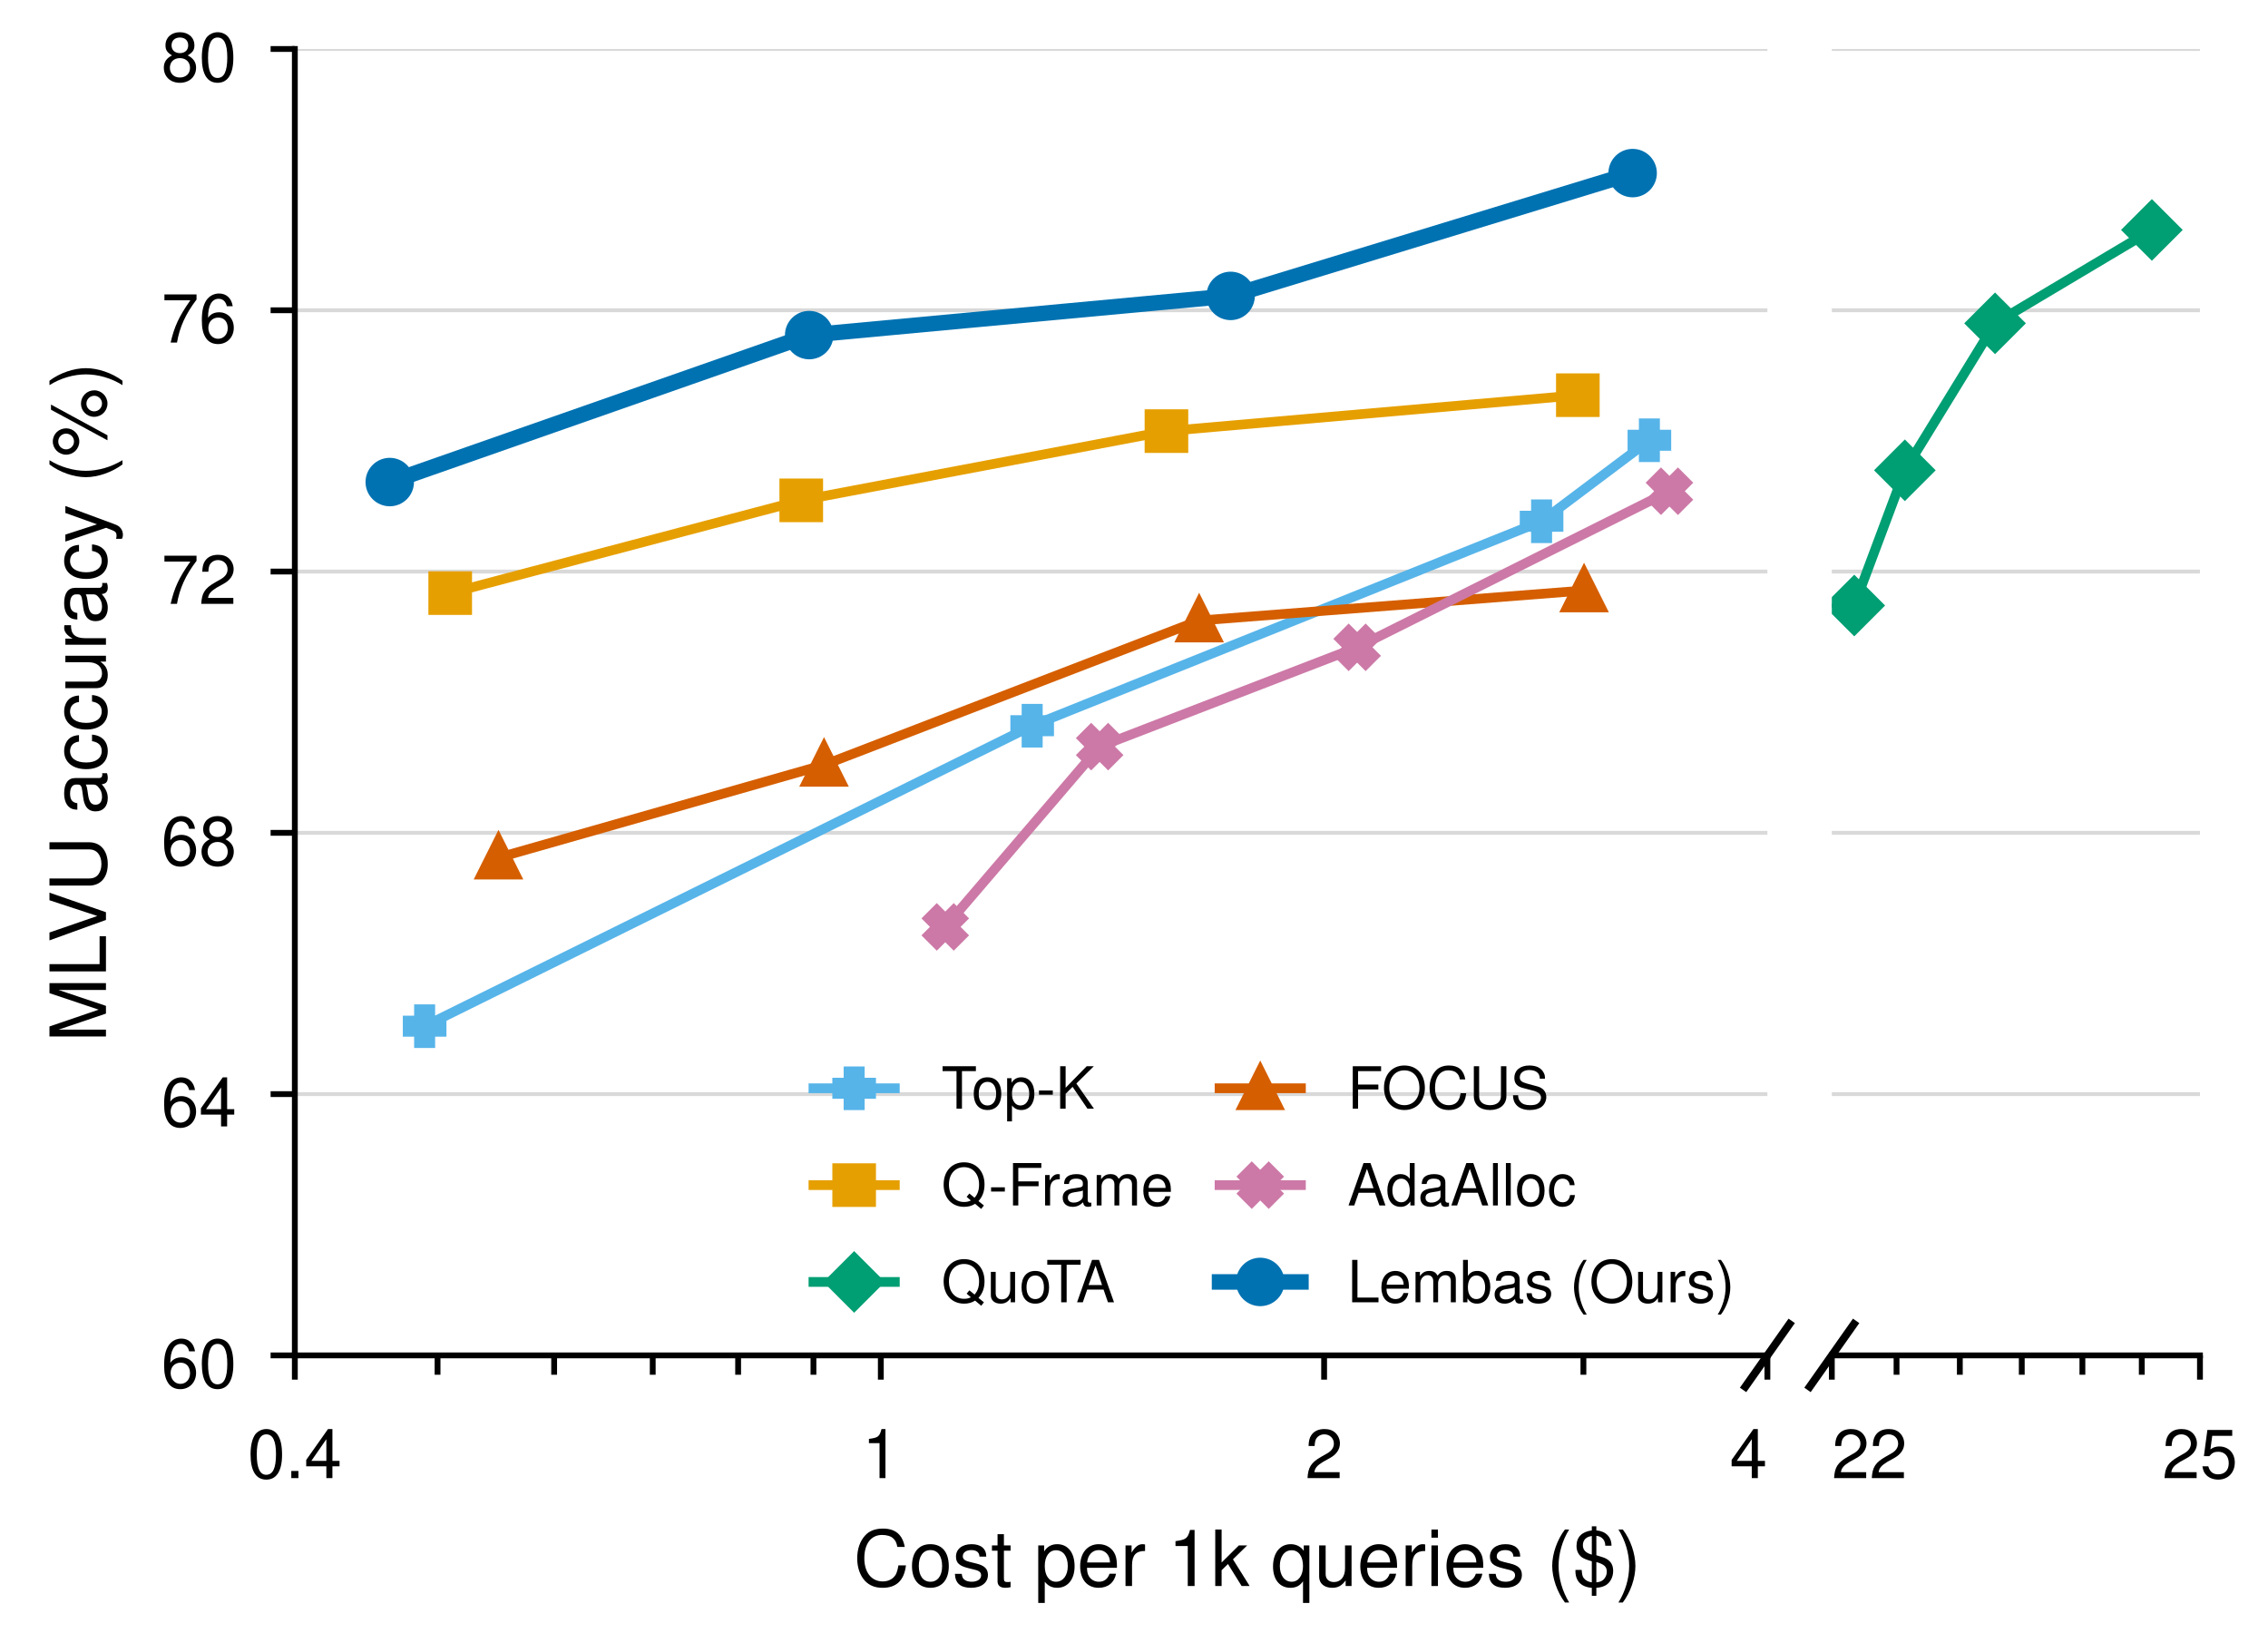
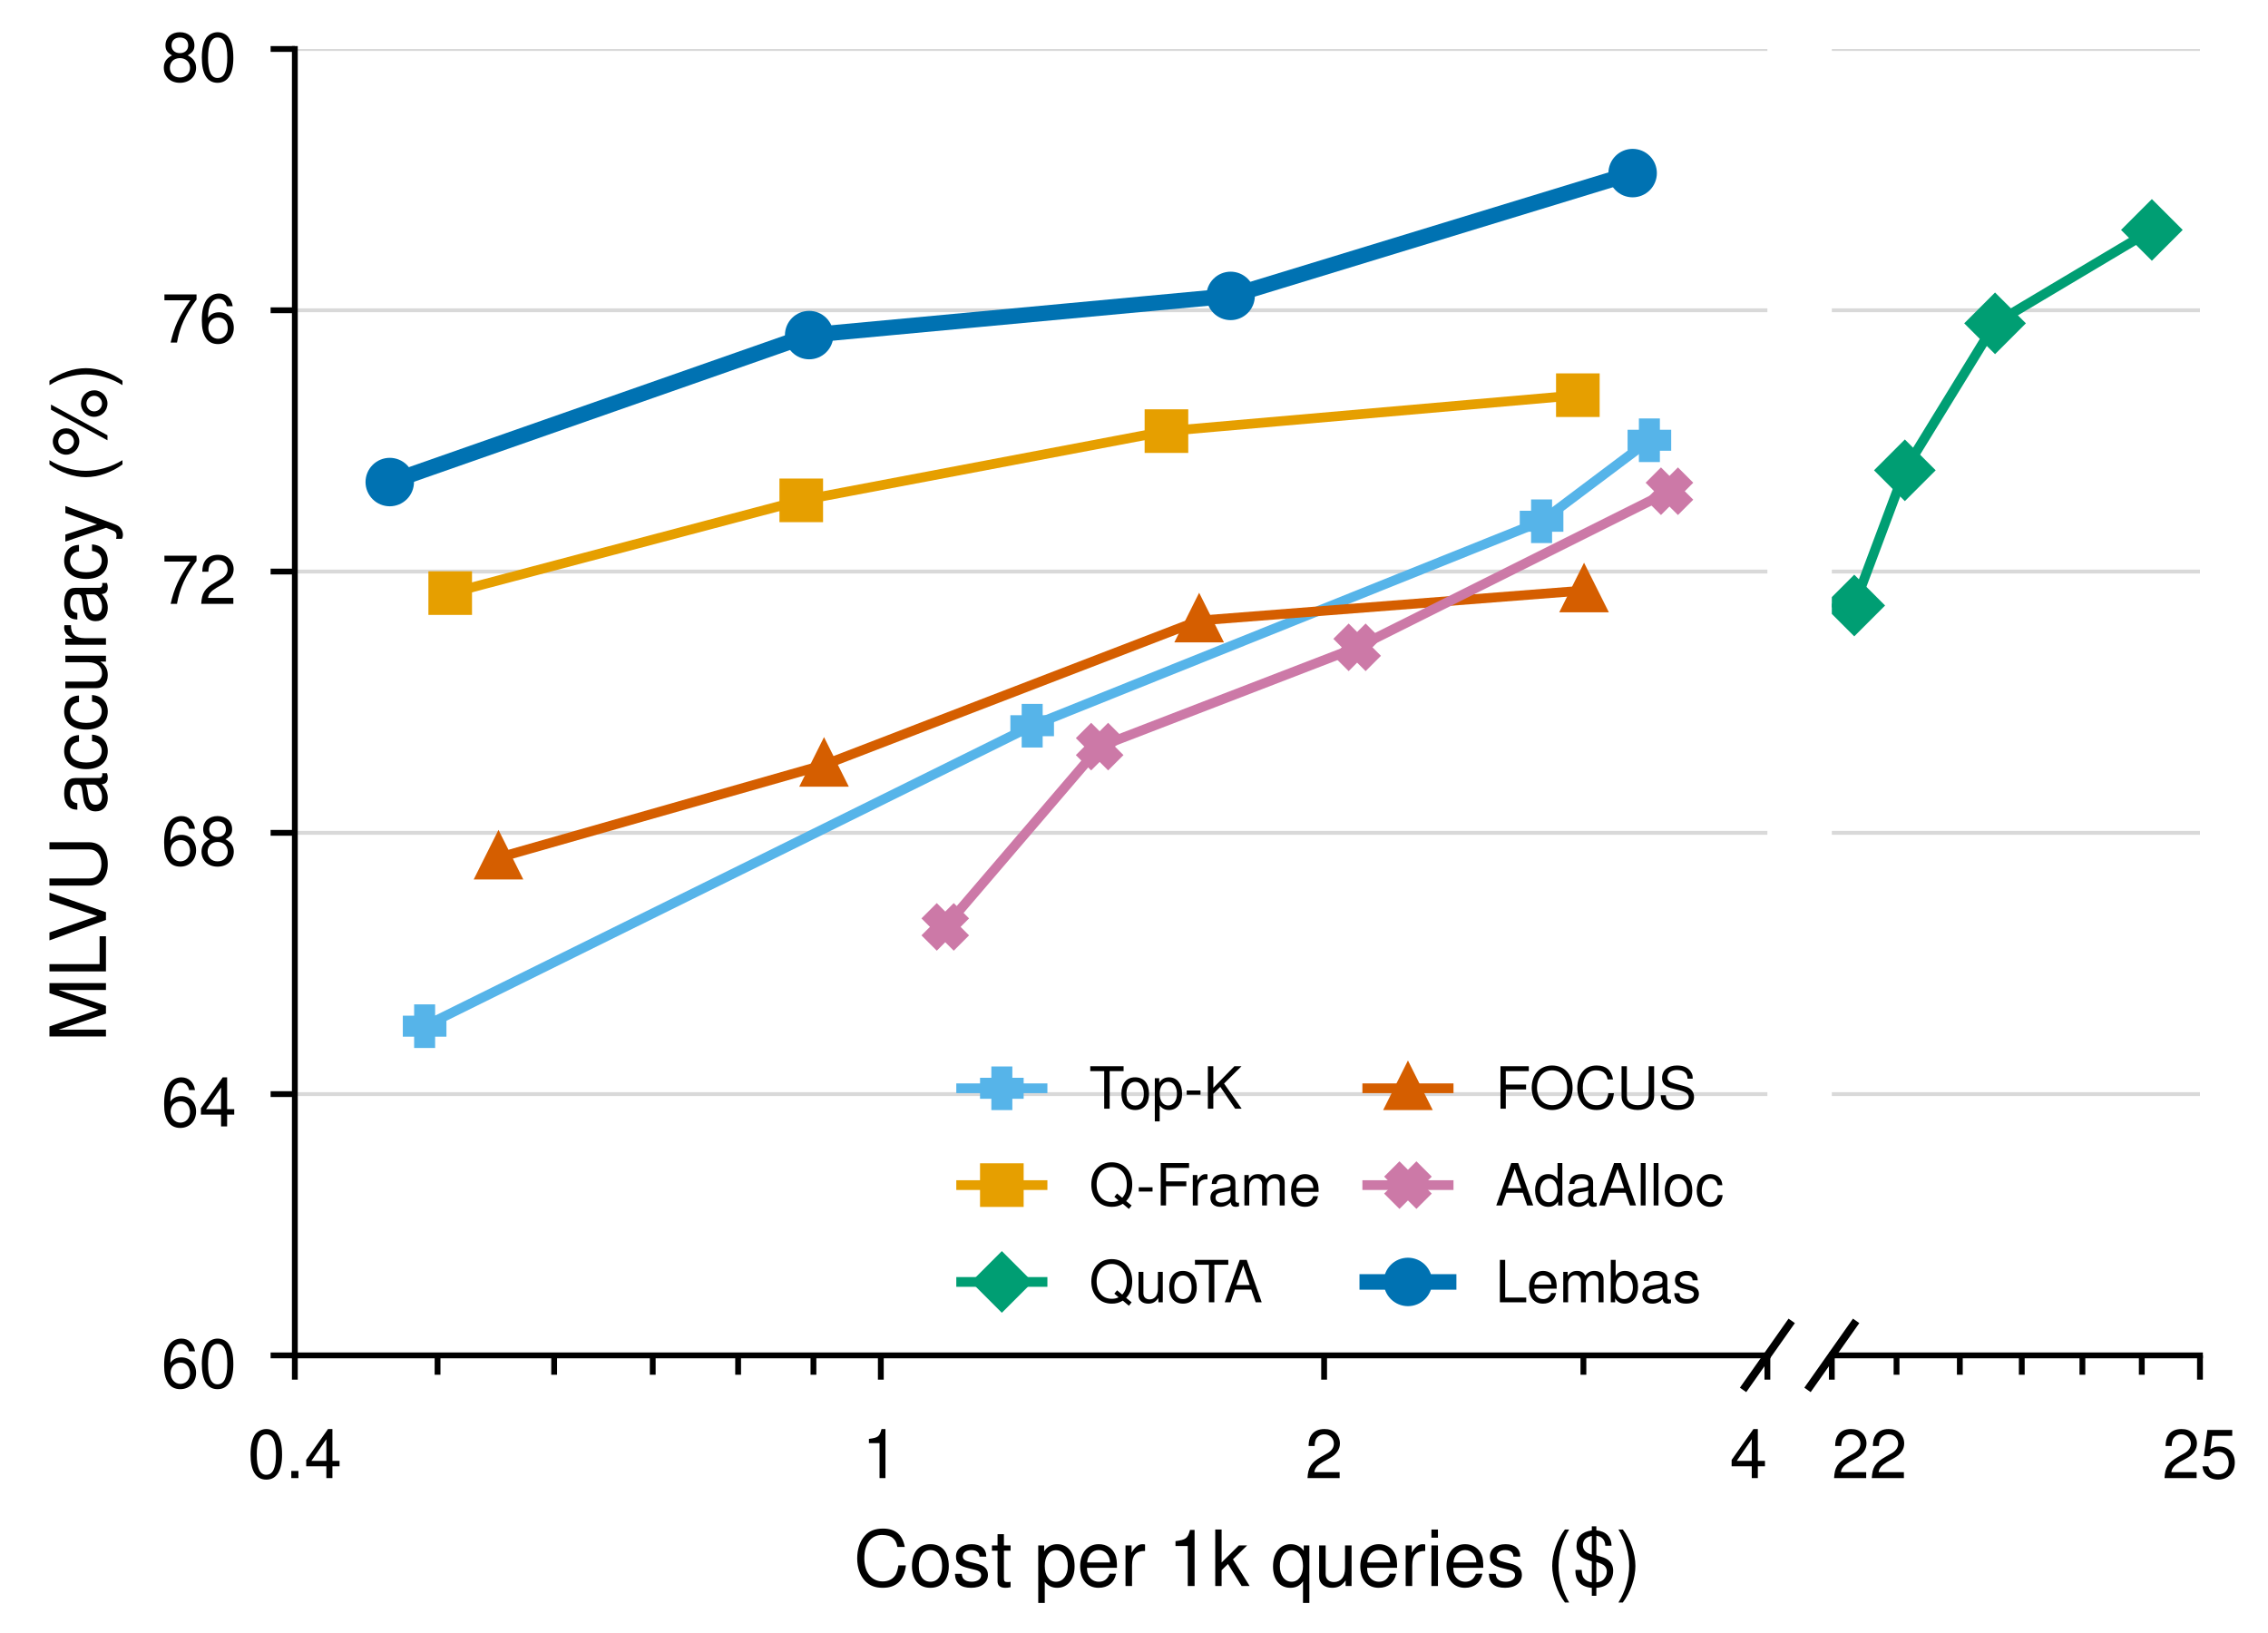
<svg xmlns="http://www.w3.org/2000/svg" xmlns:xlink="http://www.w3.org/1999/xlink" width="234pt" height="168.48pt" viewBox="0 0 234 168.48" version="1.1">
  <defs>
    <style type="text/css">*{stroke-linejoin: round; stroke-linecap: butt}</style>
  </defs>
  <g id="figure_1">
    <g id="patch_1">
      <path d="M 0 168.48  L 234 168.48  L 234 0  L 0 0  z " style="fill: #ffffff" />
    </g>
    <g id="axes_1">
      <g id="patch_2">
        <path d="M 30.42 139.838  L 182.35 139.838  L 182.35 5.054  L 30.42 5.054  z " style="fill: #ffffff" />
      </g>
      <g id="matplotlib.axis_1">
        <g id="xtick_1">
          <g id="line2d_1">
            <defs>
-               <path id="maba88dad53" d="M 0 0  L 0 2.5  " style="stroke: #000000; stroke-width: 0.6" />
+               <path id="m7da9dca9d6" d="M 0 0  L 0 2.5  " style="stroke: #000000; stroke-width: 0.6" />
            </defs>
            <g>
-               <use xlink:href="#maba88dad53" x="30.42" y="139.838" style="stroke: #000000; stroke-width: 0.6" />
+               <use xlink:href="#m7da9dca9d6" x="30.42" y="139.838" style="stroke: #000000; stroke-width: 0.6" />
            </g>
          </g>
          <g id="text_1">
            <text style="font-size: 7px; font-family: 'Helvetica Neue', 'Helvetica', 'Arial', 'TeX Gyre Heros', 'Nimbus Sans', 'Liberation Sans', 'DejaVu Sans', sans-serif; text-anchor: middle" x="30.42" y="152.502" transform="rotate(-0 30.42 152.5024)">0.4</text>
          </g>
        </g>
        <g id="xtick_2">
          <g id="line2d_2">
            <g>
-               <use xlink:href="#maba88dad53" x="90.879" y="139.838" style="stroke: #000000; stroke-width: 0.6" />
+               <use xlink:href="#m7da9dca9d6" x="90.879" y="139.838" style="stroke: #000000; stroke-width: 0.6" />
            </g>
          </g>
          <g id="text_2">
            <text style="font-size: 7px; font-family: 'Helvetica Neue', 'Helvetica', 'Arial', 'TeX Gyre Heros', 'Nimbus Sans', 'Liberation Sans', 'DejaVu Sans', sans-serif; text-anchor: middle" x="90.879" y="152.502" transform="rotate(-0 90.8792 152.5024)">1</text>
          </g>
        </g>
        <g id="xtick_3">
          <g id="line2d_3">
            <g>
-               <use xlink:href="#maba88dad53" x="136.615" y="139.838" style="stroke: #000000; stroke-width: 0.6" />
+               <use xlink:href="#m7da9dca9d6" x="136.615" y="139.838" style="stroke: #000000; stroke-width: 0.6" />
            </g>
          </g>
          <g id="text_3">
            <text style="font-size: 7px; font-family: 'Helvetica Neue', 'Helvetica', 'Arial', 'TeX Gyre Heros', 'Nimbus Sans', 'Liberation Sans', 'DejaVu Sans', sans-serif; text-anchor: middle" x="136.615" y="152.502" transform="rotate(-0 136.6148 152.5024)">2</text>
          </g>
        </g>
        <g id="xtick_4">
          <g id="line2d_4">
            <g>
-               <use xlink:href="#maba88dad53" x="182.35" y="139.838" style="stroke: #000000; stroke-width: 0.6" />
+               <use xlink:href="#m7da9dca9d6" x="182.35" y="139.838" style="stroke: #000000; stroke-width: 0.6" />
            </g>
          </g>
          <g id="text_4">
            <text style="font-size: 7px; font-family: 'Helvetica Neue', 'Helvetica', 'Arial', 'TeX Gyre Heros', 'Nimbus Sans', 'Liberation Sans', 'DejaVu Sans', sans-serif; text-anchor: end" x="182.35" y="152.502" transform="rotate(-0 182.3504 152.5024)">4</text>
          </g>
        </g>
        <g id="xtick_5">
          <g id="line2d_5">
            <defs>
-               <path id="m53a66bd4cb" d="M 0 0  L 0 2  " style="stroke: #000000; stroke-width: 0.6" />
+               <path id="mc468dcff87" d="M 0 0  L 0 2  " style="stroke: #000000; stroke-width: 0.6" />
            </defs>
            <g>
-               <use xlink:href="#m53a66bd4cb" x="45.144" y="139.838" style="stroke: #000000; stroke-width: 0.6" />
+               <use xlink:href="#mc468dcff87" x="45.144" y="139.838" style="stroke: #000000; stroke-width: 0.6" />
            </g>
          </g>
        </g>
        <g id="xtick_6">
          <g id="line2d_6">
            <g>
-               <use xlink:href="#m53a66bd4cb" x="57.174" y="139.838" style="stroke: #000000; stroke-width: 0.6" />
+               <use xlink:href="#mc468dcff87" x="57.174" y="139.838" style="stroke: #000000; stroke-width: 0.6" />
            </g>
          </g>
        </g>
        <g id="xtick_7">
          <g id="line2d_7">
            <g>
-               <use xlink:href="#m53a66bd4cb" x="67.345" y="139.838" style="stroke: #000000; stroke-width: 0.6" />
+               <use xlink:href="#mc468dcff87" x="67.345" y="139.838" style="stroke: #000000; stroke-width: 0.6" />
            </g>
          </g>
        </g>
        <g id="xtick_8">
          <g id="line2d_8">
            <g>
-               <use xlink:href="#m53a66bd4cb" x="76.156" y="139.838" style="stroke: #000000; stroke-width: 0.6" />
+               <use xlink:href="#mc468dcff87" x="76.156" y="139.838" style="stroke: #000000; stroke-width: 0.6" />
            </g>
          </g>
        </g>
        <g id="xtick_9">
          <g id="line2d_9">
            <g>
-               <use xlink:href="#m53a66bd4cb" x="83.927" y="139.838" style="stroke: #000000; stroke-width: 0.6" />
+               <use xlink:href="#mc468dcff87" x="83.927" y="139.838" style="stroke: #000000; stroke-width: 0.6" />
            </g>
          </g>
        </g>
        <g id="xtick_10">
          <g id="line2d_10">
            <g>
-               <use xlink:href="#m53a66bd4cb" x="163.368" y="139.838" style="stroke: #000000; stroke-width: 0.6" />
+               <use xlink:href="#mc468dcff87" x="163.368" y="139.838" style="stroke: #000000; stroke-width: 0.6" />
            </g>
          </g>
        </g>
        <g id="text_5">
          <text style="font-size: 8px; font-family: 'Helvetica Neue', 'Helvetica', 'Arial', 'TeX Gyre Heros', 'Nimbus Sans', 'Liberation Sans', 'DejaVu Sans', sans-serif; text-anchor: middle" x="128.7" y="163.628" transform="rotate(-0 128.7 163.6285)">Cost per 1k queries ($)</text>
        </g>
      </g>
      <g id="matplotlib.axis_2">
        <g id="ytick_1">
          <g id="line2d_11">
-             <path d="M 30.42 139.838  L 182.35 139.838  " clip-path="url(#p1dac70447e)" style="fill: none; stroke: #d9d9d9; stroke-width: 0.4; stroke-linecap: square" />
+             <path d="M 30.42 139.838  L 182.35 139.838  " clip-path="url(#p33016dd055)" style="fill: none; stroke: #d9d9d9; stroke-width: 0.4; stroke-linecap: square" />
          </g>
          <g id="line2d_12">
            <defs>
-               <path id="ma6a20dd169" d="M 0 0  L -2.5 0  " style="stroke: #000000; stroke-width: 0.6" />
+               <path id="m82f62d7d38" d="M 0 0  L -2.5 0  " style="stroke: #000000; stroke-width: 0.6" />
            </defs>
            <g>
-               <use xlink:href="#ma6a20dd169" x="30.42" y="139.838" style="stroke: #000000; stroke-width: 0.6" />
+               <use xlink:href="#m82f62d7d38" x="30.42" y="139.838" style="stroke: #000000; stroke-width: 0.6" />
            </g>
          </g>
          <g id="text_6">
            <text style="font-size: 7px; font-family: 'Helvetica Neue', 'Helvetica', 'Arial', 'TeX Gyre Heros', 'Nimbus Sans', 'Liberation Sans', 'DejaVu Sans', sans-serif; text-anchor: end" x="24.42" y="143.17" transform="rotate(-0 24.42 143.1704)">60</text>
          </g>
        </g>
        <g id="ytick_2">
          <g id="line2d_13">
-             <path d="M 30.42 112.882  L 182.35 112.882  " clip-path="url(#p1dac70447e)" style="fill: none; stroke: #d9d9d9; stroke-width: 0.4; stroke-linecap: square" />
+             <path d="M 30.42 112.882  L 182.35 112.882  " clip-path="url(#p33016dd055)" style="fill: none; stroke: #d9d9d9; stroke-width: 0.4; stroke-linecap: square" />
          </g>
          <g id="line2d_14">
            <g>
-               <use xlink:href="#ma6a20dd169" x="30.42" y="112.882" style="stroke: #000000; stroke-width: 0.6" />
+               <use xlink:href="#m82f62d7d38" x="30.42" y="112.882" style="stroke: #000000; stroke-width: 0.6" />
            </g>
          </g>
          <g id="text_7">
            <text style="font-size: 7px; font-family: 'Helvetica Neue', 'Helvetica', 'Arial', 'TeX Gyre Heros', 'Nimbus Sans', 'Liberation Sans', 'DejaVu Sans', sans-serif; text-anchor: end" x="24.42" y="116.214" transform="rotate(-0 24.42 116.2136)">64</text>
          </g>
        </g>
        <g id="ytick_3">
          <g id="line2d_15">
-             <path d="M 30.42 85.925  L 182.35 85.925  " clip-path="url(#p1dac70447e)" style="fill: none; stroke: #d9d9d9; stroke-width: 0.4; stroke-linecap: square" />
+             <path d="M 30.42 85.925  L 182.35 85.925  " clip-path="url(#p33016dd055)" style="fill: none; stroke: #d9d9d9; stroke-width: 0.4; stroke-linecap: square" />
          </g>
          <g id="line2d_16">
            <g>
-               <use xlink:href="#ma6a20dd169" x="30.42" y="85.925" style="stroke: #000000; stroke-width: 0.6" />
+               <use xlink:href="#m82f62d7d38" x="30.42" y="85.925" style="stroke: #000000; stroke-width: 0.6" />
            </g>
          </g>
          <g id="text_8">
            <text style="font-size: 7px; font-family: 'Helvetica Neue', 'Helvetica', 'Arial', 'TeX Gyre Heros', 'Nimbus Sans', 'Liberation Sans', 'DejaVu Sans', sans-serif; text-anchor: end" x="24.42" y="89.257" transform="rotate(-0 24.42 89.2568)">68</text>
          </g>
        </g>
        <g id="ytick_4">
          <g id="line2d_17">
-             <path d="M 30.42 58.968  L 182.35 58.968  " clip-path="url(#p1dac70447e)" style="fill: none; stroke: #d9d9d9; stroke-width: 0.4; stroke-linecap: square" />
+             <path d="M 30.42 58.968  L 182.35 58.968  " clip-path="url(#p33016dd055)" style="fill: none; stroke: #d9d9d9; stroke-width: 0.4; stroke-linecap: square" />
          </g>
          <g id="line2d_18">
            <g>
-               <use xlink:href="#ma6a20dd169" x="30.42" y="58.968" style="stroke: #000000; stroke-width: 0.6" />
+               <use xlink:href="#m82f62d7d38" x="30.42" y="58.968" style="stroke: #000000; stroke-width: 0.6" />
            </g>
          </g>
          <g id="text_9">
            <text style="font-size: 7px; font-family: 'Helvetica Neue', 'Helvetica', 'Arial', 'TeX Gyre Heros', 'Nimbus Sans', 'Liberation Sans', 'DejaVu Sans', sans-serif; text-anchor: end" x="24.42" y="62.3" transform="rotate(-0 24.42 62.3)">72</text>
          </g>
        </g>
        <g id="ytick_5">
          <g id="line2d_19">
-             <path d="M 30.42 32.011  L 182.35 32.011  " clip-path="url(#p1dac70447e)" style="fill: none; stroke: #d9d9d9; stroke-width: 0.4; stroke-linecap: square" />
+             <path d="M 30.42 32.011  L 182.35 32.011  " clip-path="url(#p33016dd055)" style="fill: none; stroke: #d9d9d9; stroke-width: 0.4; stroke-linecap: square" />
          </g>
          <g id="line2d_20">
            <g>
-               <use xlink:href="#ma6a20dd169" x="30.42" y="32.011" style="stroke: #000000; stroke-width: 0.6" />
+               <use xlink:href="#m82f62d7d38" x="30.42" y="32.011" style="stroke: #000000; stroke-width: 0.6" />
            </g>
          </g>
          <g id="text_10">
            <text style="font-size: 7px; font-family: 'Helvetica Neue', 'Helvetica', 'Arial', 'TeX Gyre Heros', 'Nimbus Sans', 'Liberation Sans', 'DejaVu Sans', sans-serif; text-anchor: end" x="24.42" y="35.343" transform="rotate(-0 24.42 35.3432)">76</text>
          </g>
        </g>
        <g id="ytick_6">
          <g id="line2d_21">
-             <path d="M 30.42 5.054  L 182.35 5.054  " clip-path="url(#p1dac70447e)" style="fill: none; stroke: #d9d9d9; stroke-width: 0.4; stroke-linecap: square" />
+             <path d="M 30.42 5.054  L 182.35 5.054  " clip-path="url(#p33016dd055)" style="fill: none; stroke: #d9d9d9; stroke-width: 0.4; stroke-linecap: square" />
          </g>
          <g id="line2d_22">
            <g>
-               <use xlink:href="#ma6a20dd169" x="30.42" y="5.054" style="stroke: #000000; stroke-width: 0.6" />
+               <use xlink:href="#m82f62d7d38" x="30.42" y="5.054" style="stroke: #000000; stroke-width: 0.6" />
            </g>
          </g>
          <g id="text_11">
            <text style="font-size: 7px; font-family: 'Helvetica Neue', 'Helvetica', 'Arial', 'TeX Gyre Heros', 'Nimbus Sans', 'Liberation Sans', 'DejaVu Sans', sans-serif; text-anchor: end" x="24.42" y="8.386" transform="rotate(-0 24.42 8.3864)">80</text>
          </g>
        </g>
        <g id="text_12">
          <text style="font-size: 8px; font-family: 'Helvetica Neue', 'Helvetica', 'Arial', 'TeX Gyre Heros', 'Nimbus Sans', 'Liberation Sans', 'DejaVu Sans', sans-serif; text-anchor: middle" x="10.933" y="72.446" transform="rotate(-90 10.93287 72.4464)">MLVU accuracy (%)</text>
        </g>
      </g>
      <g id="line2d_23">
        <path d="M 180.071 143.073  L 184.629 136.604  " style="fill: none; stroke: #000000; stroke-width: 0.8; stroke-linecap: square" />
      </g>
      <g id="line2d_24">
-         <path d="M 43.811 105.873  L 106.494 74.873  L 159.051 53.779  L 170.175 45.422  " clip-path="url(#p1dac70447e)" style="fill: none; stroke: #56b4e9; stroke-linecap: square" />
+         <path d="M 43.811 105.873  L 106.494 74.873  L 159.051 53.779  L 170.175 45.422  " clip-path="url(#p33016dd055)" style="fill: none; stroke: #56b4e9; stroke-linecap: square" />
        <defs>
-           <path id="mc792914ee9" d="M -0.583 1.75  L 0.583 1.75  L 0.583 0.583  L 1.75 0.583  L 1.75 -0.583  L 0.583 -0.583  L 0.583 -1.75  L -0.583 -1.75  L -0.583 -0.583  L -1.75 -0.583  L -1.75 0.583  L -0.583 0.583  z " style="stroke: #56b4e9; stroke-linejoin: miter" />
+           <path id="m82659ff12d" d="M -0.583 1.75  L 0.583 1.75  L 0.583 0.583  L 1.75 0.583  L 1.75 -0.583  L 0.583 -0.583  L 0.583 -1.75  L -0.583 -1.75  L -0.583 -0.583  L -1.75 -0.583  L -1.75 0.583  L -0.583 0.583  z " style="stroke: #56b4e9; stroke-linejoin: miter" />
        </defs>
-         <g clip-path="url(#p1dac70447e)">
-           <use xlink:href="#mc792914ee9" x="43.811" y="105.873" style="fill: #56b4e9; stroke: #56b4e9; stroke-linejoin: miter" />
-           <use xlink:href="#mc792914ee9" x="106.494" y="74.873" style="fill: #56b4e9; stroke: #56b4e9; stroke-linejoin: miter" />
-           <use xlink:href="#mc792914ee9" x="159.051" y="53.779" style="fill: #56b4e9; stroke: #56b4e9; stroke-linejoin: miter" />
-           <use xlink:href="#mc792914ee9" x="170.175" y="45.422" style="fill: #56b4e9; stroke: #56b4e9; stroke-linejoin: miter" />
+         <g clip-path="url(#p33016dd055)">
+           <use xlink:href="#m82659ff12d" x="43.811" y="105.873" style="fill: #56b4e9; stroke: #56b4e9; stroke-linejoin: miter" />
+           <use xlink:href="#m82659ff12d" x="106.494" y="74.873" style="fill: #56b4e9; stroke: #56b4e9; stroke-linejoin: miter" />
+           <use xlink:href="#m82659ff12d" x="159.051" y="53.779" style="fill: #56b4e9; stroke: #56b4e9; stroke-linejoin: miter" />
+           <use xlink:href="#m82659ff12d" x="170.175" y="45.422" style="fill: #56b4e9; stroke: #56b4e9; stroke-linejoin: miter" />
        </g>
      </g>
      <g id="line2d_25">
-         <path d="M 46.45 61.192  L 82.669 51.622  L 120.347 44.479  L 162.794 40.772  " clip-path="url(#p1dac70447e)" style="fill: none; stroke: #e69f00; stroke-linecap: square" />
+         <path d="M 46.45 61.192  L 82.669 51.622  L 120.347 44.479  L 162.794 40.772  " clip-path="url(#p33016dd055)" style="fill: none; stroke: #e69f00; stroke-linecap: square" />
        <defs>
-           <path id="m7778518576" d="M -1.75 1.75  L 1.75 1.75  L 1.75 -1.75  L -1.75 -1.75  z " style="stroke: #e69f00; stroke-linejoin: miter" />
+           <path id="m7eb254afa7" d="M -1.75 1.75  L 1.75 1.75  L 1.75 -1.75  L -1.75 -1.75  z " style="stroke: #e69f00; stroke-linejoin: miter" />
        </defs>
-         <g clip-path="url(#p1dac70447e)">
-           <use xlink:href="#m7778518576" x="46.45" y="61.192" style="fill: #e69f00; stroke: #e69f00; stroke-linejoin: miter" />
-           <use xlink:href="#m7778518576" x="82.669" y="51.622" style="fill: #e69f00; stroke: #e69f00; stroke-linejoin: miter" />
-           <use xlink:href="#m7778518576" x="120.347" y="44.479" style="fill: #e69f00; stroke: #e69f00; stroke-linejoin: miter" />
-           <use xlink:href="#m7778518576" x="162.794" y="40.772" style="fill: #e69f00; stroke: #e69f00; stroke-linejoin: miter" />
+         <g clip-path="url(#p33016dd055)">
+           <use xlink:href="#m7eb254afa7" x="46.45" y="61.192" style="fill: #e69f00; stroke: #e69f00; stroke-linejoin: miter" />
+           <use xlink:href="#m7eb254afa7" x="82.669" y="51.622" style="fill: #e69f00; stroke: #e69f00; stroke-linejoin: miter" />
+           <use xlink:href="#m7eb254afa7" x="120.347" y="44.479" style="fill: #e69f00; stroke: #e69f00; stroke-linejoin: miter" />
+           <use xlink:href="#m7eb254afa7" x="162.794" y="40.772" style="fill: #e69f00; stroke: #e69f00; stroke-linejoin: miter" />
        </g>
      </g>
      <g id="line2d_26" />
      <g id="line2d_27">
-         <path d="M 51.432 88.486  L 85.018 78.916  L 123.721 64.022  L 163.434 60.922  " clip-path="url(#p1dac70447e)" style="fill: none; stroke: #d55e00; stroke-linecap: square" />
+         <path d="M 51.432 88.486  L 85.018 78.916  L 123.721 64.022  L 163.434 60.922  " clip-path="url(#p33016dd055)" style="fill: none; stroke: #d55e00; stroke-linecap: square" />
        <defs>
-           <path id="mf459dcba74" d="M 0 -1.75  L -1.75 1.75  L 1.75 1.75  z " style="stroke: #d55e00; stroke-linejoin: miter" />
+           <path id="m54fe74b358" d="M 0 -1.75  L -1.75 1.75  L 1.75 1.75  z " style="stroke: #d55e00; stroke-linejoin: miter" />
        </defs>
-         <g clip-path="url(#p1dac70447e)">
-           <use xlink:href="#mf459dcba74" x="51.432" y="88.486" style="fill: #d55e00; stroke: #d55e00; stroke-linejoin: miter" />
-           <use xlink:href="#mf459dcba74" x="85.018" y="78.916" style="fill: #d55e00; stroke: #d55e00; stroke-linejoin: miter" />
-           <use xlink:href="#mf459dcba74" x="123.721" y="64.022" style="fill: #d55e00; stroke: #d55e00; stroke-linejoin: miter" />
-           <use xlink:href="#mf459dcba74" x="163.434" y="60.922" style="fill: #d55e00; stroke: #d55e00; stroke-linejoin: miter" />
+         <g clip-path="url(#p33016dd055)">
+           <use xlink:href="#m54fe74b358" x="51.432" y="88.486" style="fill: #d55e00; stroke: #d55e00; stroke-linejoin: miter" />
+           <use xlink:href="#m54fe74b358" x="85.018" y="78.916" style="fill: #d55e00; stroke: #d55e00; stroke-linejoin: miter" />
+           <use xlink:href="#m54fe74b358" x="123.721" y="64.022" style="fill: #d55e00; stroke: #d55e00; stroke-linejoin: miter" />
+           <use xlink:href="#m54fe74b358" x="163.434" y="60.922" style="fill: #d55e00; stroke: #d55e00; stroke-linejoin: miter" />
        </g>
      </g>
      <g id="line2d_28">
-         <path d="M 97.527 95.629  L 113.456 77.029  L 140.022 66.785  L 172.245 50.679  " clip-path="url(#p1dac70447e)" style="fill: none; stroke: #cc79a7; stroke-linecap: square" />
+         <path d="M 97.527 95.629  L 113.456 77.029  L 140.022 66.785  L 172.245 50.679  " clip-path="url(#p33016dd055)" style="fill: none; stroke: #cc79a7; stroke-linecap: square" />
        <defs>
-           <path id="m4a667c90de" d="M -0.875 1.75  L 0 0.875  L 0.875 1.75  L 1.75 0.875  L 0.875 0  L 1.75 -0.875  L 0.875 -1.75  L 0 -0.875  L -0.875 -1.75  L -1.75 -0.875  L -0.875 0  L -1.75 0.875  z " style="stroke: #cc79a7; stroke-linejoin: miter" />
+           <path id="m740ad30153" d="M -0.875 1.75  L 0 0.875  L 0.875 1.75  L 1.75 0.875  L 0.875 0  L 1.75 -0.875  L 0.875 -1.75  L 0 -0.875  L -0.875 -1.75  L -1.75 -0.875  L -0.875 0  L -1.75 0.875  z " style="stroke: #cc79a7; stroke-linejoin: miter" />
        </defs>
-         <g clip-path="url(#p1dac70447e)">
-           <use xlink:href="#m4a667c90de" x="97.527" y="95.629" style="fill: #cc79a7; stroke: #cc79a7; stroke-linejoin: miter" />
-           <use xlink:href="#m4a667c90de" x="113.456" y="77.029" style="fill: #cc79a7; stroke: #cc79a7; stroke-linejoin: miter" />
-           <use xlink:href="#m4a667c90de" x="140.022" y="66.785" style="fill: #cc79a7; stroke: #cc79a7; stroke-linejoin: miter" />
-           <use xlink:href="#m4a667c90de" x="172.245" y="50.679" style="fill: #cc79a7; stroke: #cc79a7; stroke-linejoin: miter" />
+         <g clip-path="url(#p33016dd055)">
+           <use xlink:href="#m740ad30153" x="97.527" y="95.629" style="fill: #cc79a7; stroke: #cc79a7; stroke-linejoin: miter" />
+           <use xlink:href="#m740ad30153" x="113.456" y="77.029" style="fill: #cc79a7; stroke: #cc79a7; stroke-linejoin: miter" />
+           <use xlink:href="#m740ad30153" x="140.022" y="66.785" style="fill: #cc79a7; stroke: #cc79a7; stroke-linejoin: miter" />
+           <use xlink:href="#m740ad30153" x="172.245" y="50.679" style="fill: #cc79a7; stroke: #cc79a7; stroke-linejoin: miter" />
        </g>
      </g>
      <g id="patch_3">
        <path d="M 30.42 139.838  L 30.42 5.054  " style="fill: none; stroke: #000000; stroke-width: 0.6; stroke-linejoin: miter; stroke-linecap: square" />
      </g>
      <g id="patch_4">
        <path d="M 30.42 139.838  L 182.35 139.838  " style="fill: none; stroke: #000000; stroke-width: 0.6; stroke-linejoin: miter; stroke-linecap: square" />
      </g>
      <g id="line2d_29">
-         <path d="M 40.213 49.735  L 83.486 34.572  L 126.969 30.529  L 168.447 17.859  " clip-path="url(#p1dac70447e)" style="fill: none; stroke: #0072b2; stroke-width: 1.6; stroke-linecap: square" />
+         <path d="M 40.213 49.735  L 83.486 34.572  L 126.969 30.529  L 168.447 17.859  " clip-path="url(#p33016dd055)" style="fill: none; stroke: #0072b2; stroke-width: 1.6; stroke-linecap: square" />
        <defs>
-           <path id="m78524392be" d="M 0 2  C 0.53 2 1.039 1.789 1.414 1.414  C 1.789 1.039 2 0.53 2 0  C 2 -0.53 1.789 -1.039 1.414 -1.414  C 1.039 -1.789 0.53 -2 0 -2  C -0.53 -2 -1.039 -1.789 -1.414 -1.414  C -1.789 -1.039 -2 -0.53 -2 0  C -2 0.53 -1.789 1.039 -1.414 1.414  C -1.039 1.789 -0.53 2 0 2  z " style="stroke: #0072b2" />
+           <path id="m7cfde935e9" d="M 0 2  C 0.53 2 1.039 1.789 1.414 1.414  C 1.789 1.039 2 0.53 2 0  C 2 -0.53 1.789 -1.039 1.414 -1.414  C 1.039 -1.789 0.53 -2 0 -2  C -0.53 -2 -1.039 -1.789 -1.414 -1.414  C -1.789 -1.039 -2 -0.53 -2 0  C -2 0.53 -1.789 1.039 -1.414 1.414  C -1.039 1.789 -0.53 2 0 2  z " style="stroke: #0072b2" />
        </defs>
-         <g clip-path="url(#p1dac70447e)">
-           <use xlink:href="#m78524392be" x="40.213" y="49.735" style="fill: #0072b2; stroke: #0072b2" />
-           <use xlink:href="#m78524392be" x="83.486" y="34.572" style="fill: #0072b2; stroke: #0072b2" />
-           <use xlink:href="#m78524392be" x="126.969" y="30.529" style="fill: #0072b2; stroke: #0072b2" />
-           <use xlink:href="#m78524392be" x="168.447" y="17.859" style="fill: #0072b2; stroke: #0072b2" />
+         <g clip-path="url(#p33016dd055)">
+           <use xlink:href="#m7cfde935e9" x="40.213" y="49.735" style="fill: #0072b2; stroke: #0072b2" />
+           <use xlink:href="#m7cfde935e9" x="83.486" y="34.572" style="fill: #0072b2; stroke: #0072b2" />
+           <use xlink:href="#m7cfde935e9" x="126.969" y="30.529" style="fill: #0072b2; stroke: #0072b2" />
+           <use xlink:href="#m7cfde935e9" x="168.447" y="17.859" style="fill: #0072b2; stroke: #0072b2" />
        </g>
      </g>
      <g id="legend_1">
        <g id="line2d_30">
-           <path d="M 83.926 112.28  L 88.126 112.28  L 92.326 112.28  " style="fill: none; stroke: #56b4e9; stroke-linecap: square" />
-           <g>
-             <use xlink:href="#mc792914ee9" x="88.126" y="112.28" style="fill: #56b4e9; stroke: #56b4e9; stroke-linejoin: miter" />
+           <path d="M 99.165 112.28  L 103.365 112.28  L 107.565 112.28  " style="fill: none; stroke: #56b4e9; stroke-linecap: square" />
+           <g>
+             <use xlink:href="#m82659ff12d" x="103.365" y="112.28" style="fill: #56b4e9; stroke: #56b4e9; stroke-linejoin: miter" />
          </g>
        </g>
        <g id="text_13">
-           <text style="font-size: 6px; font-family: 'Helvetica Neue', 'Helvetica', 'Arial', 'TeX Gyre Heros', 'Nimbus Sans', 'Liberation Sans', 'DejaVu Sans', sans-serif; text-anchor: start" x="97.126" y="114.38" transform="rotate(-0 97.12606 114.3804)">Top-K</text>
+           <text style="font-size: 6px; font-family: 'Helvetica Neue', 'Helvetica', 'Arial', 'TeX Gyre Heros', 'Nimbus Sans', 'Liberation Sans', 'DejaVu Sans', sans-serif; text-anchor: start" x="112.365" y="114.38" transform="rotate(-0 112.3651 114.3804)">Top-K</text>
        </g>
        <g id="line2d_31">
-           <path d="M 83.926 122.27  L 88.126 122.27  L 92.326 122.27  " style="fill: none; stroke: #e69f00; stroke-linecap: square" />
-           <g>
-             <use xlink:href="#m7778518576" x="88.126" y="122.27" style="fill: #e69f00; stroke: #e69f00; stroke-linejoin: miter" />
+           <path d="M 99.165 122.27  L 103.365 122.27  L 107.565 122.27  " style="fill: none; stroke: #e69f00; stroke-linecap: square" />
+           <g>
+             <use xlink:href="#m7eb254afa7" x="103.365" y="122.27" style="fill: #e69f00; stroke: #e69f00; stroke-linejoin: miter" />
          </g>
        </g>
        <g id="text_14">
-           <text style="font-size: 6px; font-family: 'Helvetica Neue', 'Helvetica', 'Arial', 'TeX Gyre Heros', 'Nimbus Sans', 'Liberation Sans', 'DejaVu Sans', sans-serif; text-anchor: start" x="97.126" y="124.37" transform="rotate(-0 97.12606 124.3704)">Q-Frame</text>
+           <text style="font-size: 6px; font-family: 'Helvetica Neue', 'Helvetica', 'Arial', 'TeX Gyre Heros', 'Nimbus Sans', 'Liberation Sans', 'DejaVu Sans', sans-serif; text-anchor: start" x="112.365" y="124.37" transform="rotate(-0 112.3651 124.3704)">Q-Frame</text>
        </g>
        <g id="line2d_32">
-           <path d="M 83.926 132.26  L 88.126 132.26  L 92.326 132.26  " style="fill: none; stroke: #009e73; stroke-linecap: square" />
+           <path d="M 99.165 132.26  L 103.365 132.26  L 107.565 132.26  " style="fill: none; stroke: #009e73; stroke-linecap: square" />
          <defs>
-             <path id="m327a42b88e" d="M -0 2.475  L 2.475 0  L 0 -2.475  L -2.475 -0  z " style="stroke: #009e73; stroke-linejoin: miter" />
+             <path id="mb7155c80da" d="M -0 2.475  L 2.475 0  L 0 -2.475  L -2.475 -0  z " style="stroke: #009e73; stroke-linejoin: miter" />
          </defs>
          <g>
-             <use xlink:href="#m327a42b88e" x="88.126" y="132.26" style="fill: #009e73; stroke: #009e73; stroke-linejoin: miter" />
+             <use xlink:href="#mb7155c80da" x="103.365" y="132.26" style="fill: #009e73; stroke: #009e73; stroke-linejoin: miter" />
          </g>
        </g>
        <g id="text_15">
-           <text style="font-size: 6px; font-family: 'Helvetica Neue', 'Helvetica', 'Arial', 'TeX Gyre Heros', 'Nimbus Sans', 'Liberation Sans', 'DejaVu Sans', sans-serif; text-anchor: start" x="97.126" y="134.36" transform="rotate(-0 97.12606 134.3604)">QuoTA</text>
+           <text style="font-size: 6px; font-family: 'Helvetica Neue', 'Helvetica', 'Arial', 'TeX Gyre Heros', 'Nimbus Sans', 'Liberation Sans', 'DejaVu Sans', sans-serif; text-anchor: start" x="112.365" y="134.36" transform="rotate(-0 112.3651 134.3604)">QuoTA</text>
        </g>
        <g id="line2d_33">
-           <path d="M 125.825 112.28  L 130.025 112.28  L 134.225 112.28  " style="fill: none; stroke: #d55e00; stroke-linecap: square" />
-           <g>
-             <use xlink:href="#mf459dcba74" x="130.025" y="112.28" style="fill: #d55e00; stroke: #d55e00; stroke-linejoin: miter" />
+           <path d="M 141.064 112.28  L 145.264 112.28  L 149.464 112.28  " style="fill: none; stroke: #d55e00; stroke-linecap: square" />
+           <g>
+             <use xlink:href="#m54fe74b358" x="145.264" y="112.28" style="fill: #d55e00; stroke: #d55e00; stroke-linejoin: miter" />
          </g>
        </g>
        <g id="text_16">
-           <text style="font-size: 6px; font-family: 'Helvetica Neue', 'Helvetica', 'Arial', 'TeX Gyre Heros', 'Nimbus Sans', 'Liberation Sans', 'DejaVu Sans', sans-serif; text-anchor: start" x="139.025" y="114.38" transform="rotate(-0 139.0248 114.3804)">FOCUS</text>
+           <text style="font-size: 6px; font-family: 'Helvetica Neue', 'Helvetica', 'Arial', 'TeX Gyre Heros', 'Nimbus Sans', 'Liberation Sans', 'DejaVu Sans', sans-serif; text-anchor: start" x="154.264" y="114.38" transform="rotate(-0 154.2639 114.3804)">FOCUS</text>
        </g>
        <g id="line2d_34">
-           <path d="M 125.825 122.27  L 130.025 122.27  L 134.225 122.27  " style="fill: none; stroke: #cc79a7; stroke-linecap: square" />
-           <g>
-             <use xlink:href="#m4a667c90de" x="130.025" y="122.27" style="fill: #cc79a7; stroke: #cc79a7; stroke-linejoin: miter" />
+           <path d="M 141.064 122.27  L 145.264 122.27  L 149.464 122.27  " style="fill: none; stroke: #cc79a7; stroke-linecap: square" />
+           <g>
+             <use xlink:href="#m740ad30153" x="145.264" y="122.27" style="fill: #cc79a7; stroke: #cc79a7; stroke-linejoin: miter" />
          </g>
        </g>
        <g id="text_17">
-           <text style="font-size: 6px; font-family: 'Helvetica Neue', 'Helvetica', 'Arial', 'TeX Gyre Heros', 'Nimbus Sans', 'Liberation Sans', 'DejaVu Sans', sans-serif; text-anchor: start" x="139.025" y="124.37" transform="rotate(-0 139.0248 124.3704)">AdaAlloc</text>
+           <text style="font-size: 6px; font-family: 'Helvetica Neue', 'Helvetica', 'Arial', 'TeX Gyre Heros', 'Nimbus Sans', 'Liberation Sans', 'DejaVu Sans', sans-serif; text-anchor: start" x="154.264" y="124.37" transform="rotate(-0 154.2639 124.3704)">AdaAlloc</text>
        </g>
        <g id="line2d_35">
-           <path d="M 125.825 132.26  L 130.025 132.26  L 134.225 132.26  " style="fill: none; stroke: #0072b2; stroke-width: 1.6; stroke-linecap: square" />
-           <g>
-             <use xlink:href="#m78524392be" x="130.025" y="132.26" style="fill: #0072b2; stroke: #0072b2" />
+           <path d="M 141.064 132.26  L 145.264 132.26  L 149.464 132.26  " style="fill: none; stroke: #0072b2; stroke-width: 1.6; stroke-linecap: square" />
+           <g>
+             <use xlink:href="#m7cfde935e9" x="145.264" y="132.26" style="fill: #0072b2; stroke: #0072b2" />
          </g>
        </g>
        <g id="text_18">
-           <text style="font-size: 6px; font-family: 'Helvetica Neue', 'Helvetica', 'Arial', 'TeX Gyre Heros', 'Nimbus Sans', 'Liberation Sans', 'DejaVu Sans', sans-serif; text-anchor: start" x="139.025" y="134.36" transform="rotate(-0 139.0248 134.3604)">Lembas (Ours)</text>
+           <text style="font-size: 6px; font-family: 'Helvetica Neue', 'Helvetica', 'Arial', 'TeX Gyre Heros', 'Nimbus Sans', 'Liberation Sans', 'DejaVu Sans', sans-serif; text-anchor: start" x="154.264" y="134.36" transform="rotate(-0 154.2639 134.3604)">Lembas</text>
        </g>
      </g>
    </g>
    <g id="axes_2">
      <g id="patch_5">
        <path d="M 188.997 139.838  L 226.98 139.838  L 226.98 5.054  L 188.997 5.054  z " style="fill: #ffffff" />
      </g>
      <g id="matplotlib.axis_3">
        <g id="xtick_11">
          <g id="line2d_36">
            <g>
-               <use xlink:href="#maba88dad53" x="188.997" y="139.838" style="stroke: #000000; stroke-width: 0.6" />
+               <use xlink:href="#m7da9dca9d6" x="188.997" y="139.838" style="stroke: #000000; stroke-width: 0.6" />
            </g>
          </g>
          <g id="text_19">
            <text style="font-size: 7px; font-family: 'Helvetica Neue', 'Helvetica', 'Arial', 'TeX Gyre Heros', 'Nimbus Sans', 'Liberation Sans', 'DejaVu Sans', sans-serif; text-anchor: start" x="188.997" y="152.502" transform="rotate(-0 188.9974 152.5024)">22</text>
          </g>
        </g>
        <g id="xtick_12">
          <g id="line2d_37">
            <g>
-               <use xlink:href="#maba88dad53" x="226.98" y="139.838" style="stroke: #000000; stroke-width: 0.6" />
+               <use xlink:href="#m7da9dca9d6" x="226.98" y="139.838" style="stroke: #000000; stroke-width: 0.6" />
            </g>
          </g>
          <g id="text_20">
            <text style="font-size: 7px; font-family: 'Helvetica Neue', 'Helvetica', 'Arial', 'TeX Gyre Heros', 'Nimbus Sans', 'Liberation Sans', 'DejaVu Sans', sans-serif; text-anchor: middle" x="226.98" y="152.502" transform="rotate(-0 226.98 152.5024)">25</text>
          </g>
        </g>
        <g id="xtick_13">
          <g id="line2d_38">
            <g>
-               <use xlink:href="#m53a66bd4cb" x="195.675" y="139.838" style="stroke: #000000; stroke-width: 0.6" />
+               <use xlink:href="#mc468dcff87" x="195.675" y="139.838" style="stroke: #000000; stroke-width: 0.6" />
            </g>
          </g>
        </g>
        <g id="xtick_14">
          <g id="line2d_39">
            <g>
-               <use xlink:href="#m53a66bd4cb" x="202.205" y="139.838" style="stroke: #000000; stroke-width: 0.6" />
+               <use xlink:href="#mc468dcff87" x="202.205" y="139.838" style="stroke: #000000; stroke-width: 0.6" />
            </g>
          </g>
        </g>
        <g id="xtick_15">
          <g id="line2d_40">
            <g>
-               <use xlink:href="#m53a66bd4cb" x="208.595" y="139.838" style="stroke: #000000; stroke-width: 0.6" />
+               <use xlink:href="#mc468dcff87" x="208.595" y="139.838" style="stroke: #000000; stroke-width: 0.6" />
            </g>
          </g>
        </g>
        <g id="xtick_16">
          <g id="line2d_41">
            <g>
-               <use xlink:href="#m53a66bd4cb" x="214.851" y="139.838" style="stroke: #000000; stroke-width: 0.6" />
+               <use xlink:href="#mc468dcff87" x="214.851" y="139.838" style="stroke: #000000; stroke-width: 0.6" />
            </g>
          </g>
        </g>
        <g id="xtick_17">
          <g id="line2d_42">
            <g>
-               <use xlink:href="#m53a66bd4cb" x="220.977" y="139.838" style="stroke: #000000; stroke-width: 0.6" />
+               <use xlink:href="#mc468dcff87" x="220.977" y="139.838" style="stroke: #000000; stroke-width: 0.6" />
            </g>
          </g>
        </g>
      </g>
      <g id="matplotlib.axis_4">
        <g id="ytick_7">
          <g id="line2d_43">
-             <path d="M 188.997 139.838  L 226.98 139.838  " clip-path="url(#p1ba7d83139)" style="fill: none; stroke: #d9d9d9; stroke-width: 0.4; stroke-linecap: square" />
+             <path d="M 188.997 139.838  L 226.98 139.838  " clip-path="url(#pdc07c1136a)" style="fill: none; stroke: #d9d9d9; stroke-width: 0.4; stroke-linecap: square" />
          </g>
        </g>
        <g id="ytick_8">
          <g id="line2d_44">
-             <path d="M 188.997 112.882  L 226.98 112.882  " clip-path="url(#p1ba7d83139)" style="fill: none; stroke: #d9d9d9; stroke-width: 0.4; stroke-linecap: square" />
+             <path d="M 188.997 112.882  L 226.98 112.882  " clip-path="url(#pdc07c1136a)" style="fill: none; stroke: #d9d9d9; stroke-width: 0.4; stroke-linecap: square" />
          </g>
        </g>
        <g id="ytick_9">
          <g id="line2d_45">
-             <path d="M 188.997 85.925  L 226.98 85.925  " clip-path="url(#p1ba7d83139)" style="fill: none; stroke: #d9d9d9; stroke-width: 0.4; stroke-linecap: square" />
+             <path d="M 188.997 85.925  L 226.98 85.925  " clip-path="url(#pdc07c1136a)" style="fill: none; stroke: #d9d9d9; stroke-width: 0.4; stroke-linecap: square" />
          </g>
        </g>
        <g id="ytick_10">
          <g id="line2d_46">
-             <path d="M 188.997 58.968  L 226.98 58.968  " clip-path="url(#p1ba7d83139)" style="fill: none; stroke: #d9d9d9; stroke-width: 0.4; stroke-linecap: square" />
+             <path d="M 188.997 58.968  L 226.98 58.968  " clip-path="url(#pdc07c1136a)" style="fill: none; stroke: #d9d9d9; stroke-width: 0.4; stroke-linecap: square" />
          </g>
        </g>
        <g id="ytick_11">
          <g id="line2d_47">
-             <path d="M 188.997 32.011  L 226.98 32.011  " clip-path="url(#p1ba7d83139)" style="fill: none; stroke: #d9d9d9; stroke-width: 0.4; stroke-linecap: square" />
+             <path d="M 188.997 32.011  L 226.98 32.011  " clip-path="url(#pdc07c1136a)" style="fill: none; stroke: #d9d9d9; stroke-width: 0.4; stroke-linecap: square" />
          </g>
        </g>
        <g id="ytick_12">
          <g id="line2d_48">
-             <path d="M 188.997 5.054  L 226.98 5.054  " clip-path="url(#p1ba7d83139)" style="fill: none; stroke: #d9d9d9; stroke-width: 0.4; stroke-linecap: square" />
+             <path d="M 188.997 5.054  L 226.98 5.054  " clip-path="url(#pdc07c1136a)" style="fill: none; stroke: #d9d9d9; stroke-width: 0.4; stroke-linecap: square" />
          </g>
        </g>
      </g>
      <g id="line2d_49">
        <path d="M 186.718 143.073  L 191.276 136.604  " style="fill: none; stroke: #000000; stroke-width: 0.8; stroke-linecap: square" />
      </g>
      <g id="line2d_50">
-         <path d="M 191.311 62.472  L 196.532 48.522  L 205.839 33.359  L 222.018 23.722  " clip-path="url(#p1ba7d83139)" style="fill: none; stroke: #009e73; stroke-linecap: square" />
-         <g clip-path="url(#p1ba7d83139)">
-           <use xlink:href="#m327a42b88e" x="191.311" y="62.472" style="fill: #009e73; stroke: #009e73; stroke-linejoin: miter" />
-           <use xlink:href="#m327a42b88e" x="196.532" y="48.522" style="fill: #009e73; stroke: #009e73; stroke-linejoin: miter" />
-           <use xlink:href="#m327a42b88e" x="205.839" y="33.359" style="fill: #009e73; stroke: #009e73; stroke-linejoin: miter" />
-           <use xlink:href="#m327a42b88e" x="222.018" y="23.722" style="fill: #009e73; stroke: #009e73; stroke-linejoin: miter" />
+         <path d="M 191.311 62.472  L 196.532 48.522  L 205.839 33.359  L 222.018 23.722  " clip-path="url(#pdc07c1136a)" style="fill: none; stroke: #009e73; stroke-linecap: square" />
+         <g clip-path="url(#pdc07c1136a)">
+           <use xlink:href="#mb7155c80da" x="191.311" y="62.472" style="fill: #009e73; stroke: #009e73; stroke-linejoin: miter" />
+           <use xlink:href="#mb7155c80da" x="196.532" y="48.522" style="fill: #009e73; stroke: #009e73; stroke-linejoin: miter" />
+           <use xlink:href="#mb7155c80da" x="205.839" y="33.359" style="fill: #009e73; stroke: #009e73; stroke-linejoin: miter" />
+           <use xlink:href="#mb7155c80da" x="222.018" y="23.722" style="fill: #009e73; stroke: #009e73; stroke-linejoin: miter" />
        </g>
      </g>
      <g id="patch_6">
        <path d="M 188.997 139.838  L 226.98 139.838  " style="fill: none; stroke: #000000; stroke-width: 0.6; stroke-linejoin: miter; stroke-linecap: square" />
      </g>
    </g>
  </g>
  <defs>
-     <clipPath id="p1dac70447e">
+     <clipPath id="p33016dd055">
      <rect x="30.42" y="5.054" width="151.93" height="134.784" />
    </clipPath>
-     <clipPath id="p1ba7d83139">
+     <clipPath id="pdc07c1136a">
      <rect x="188.997" y="5.054" width="37.983" height="134.784" />
    </clipPath>
  </defs>
</svg>
